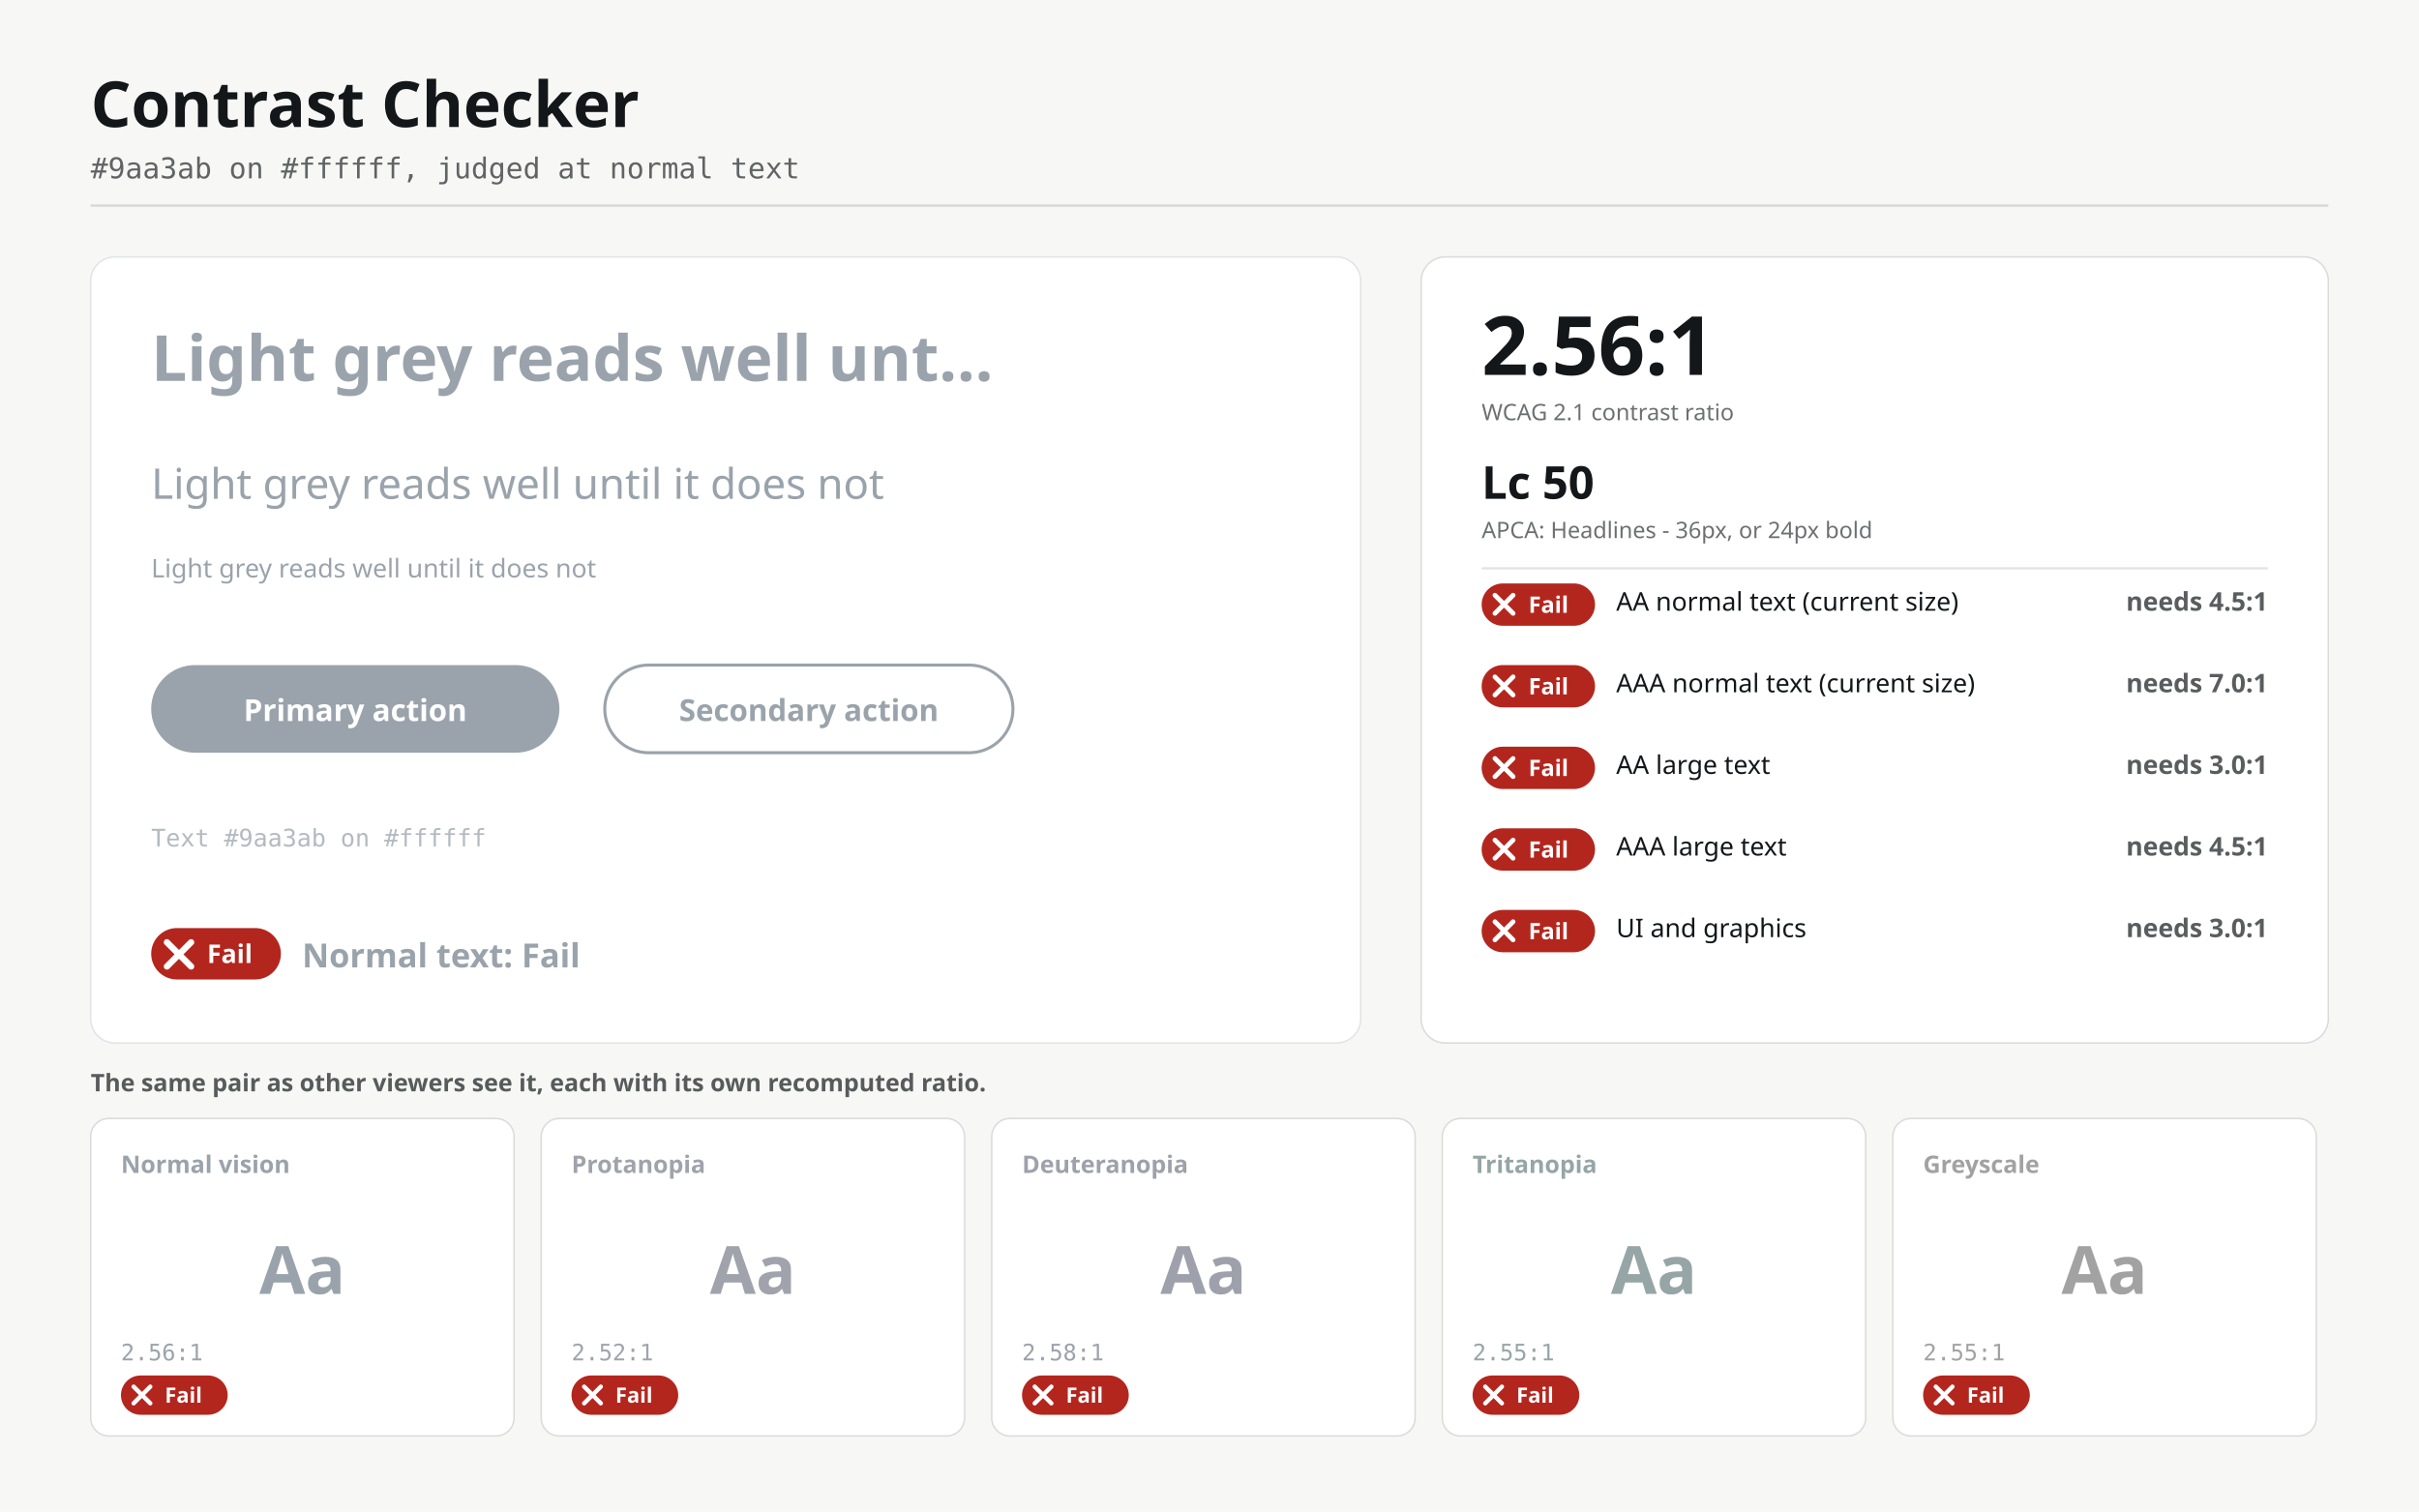
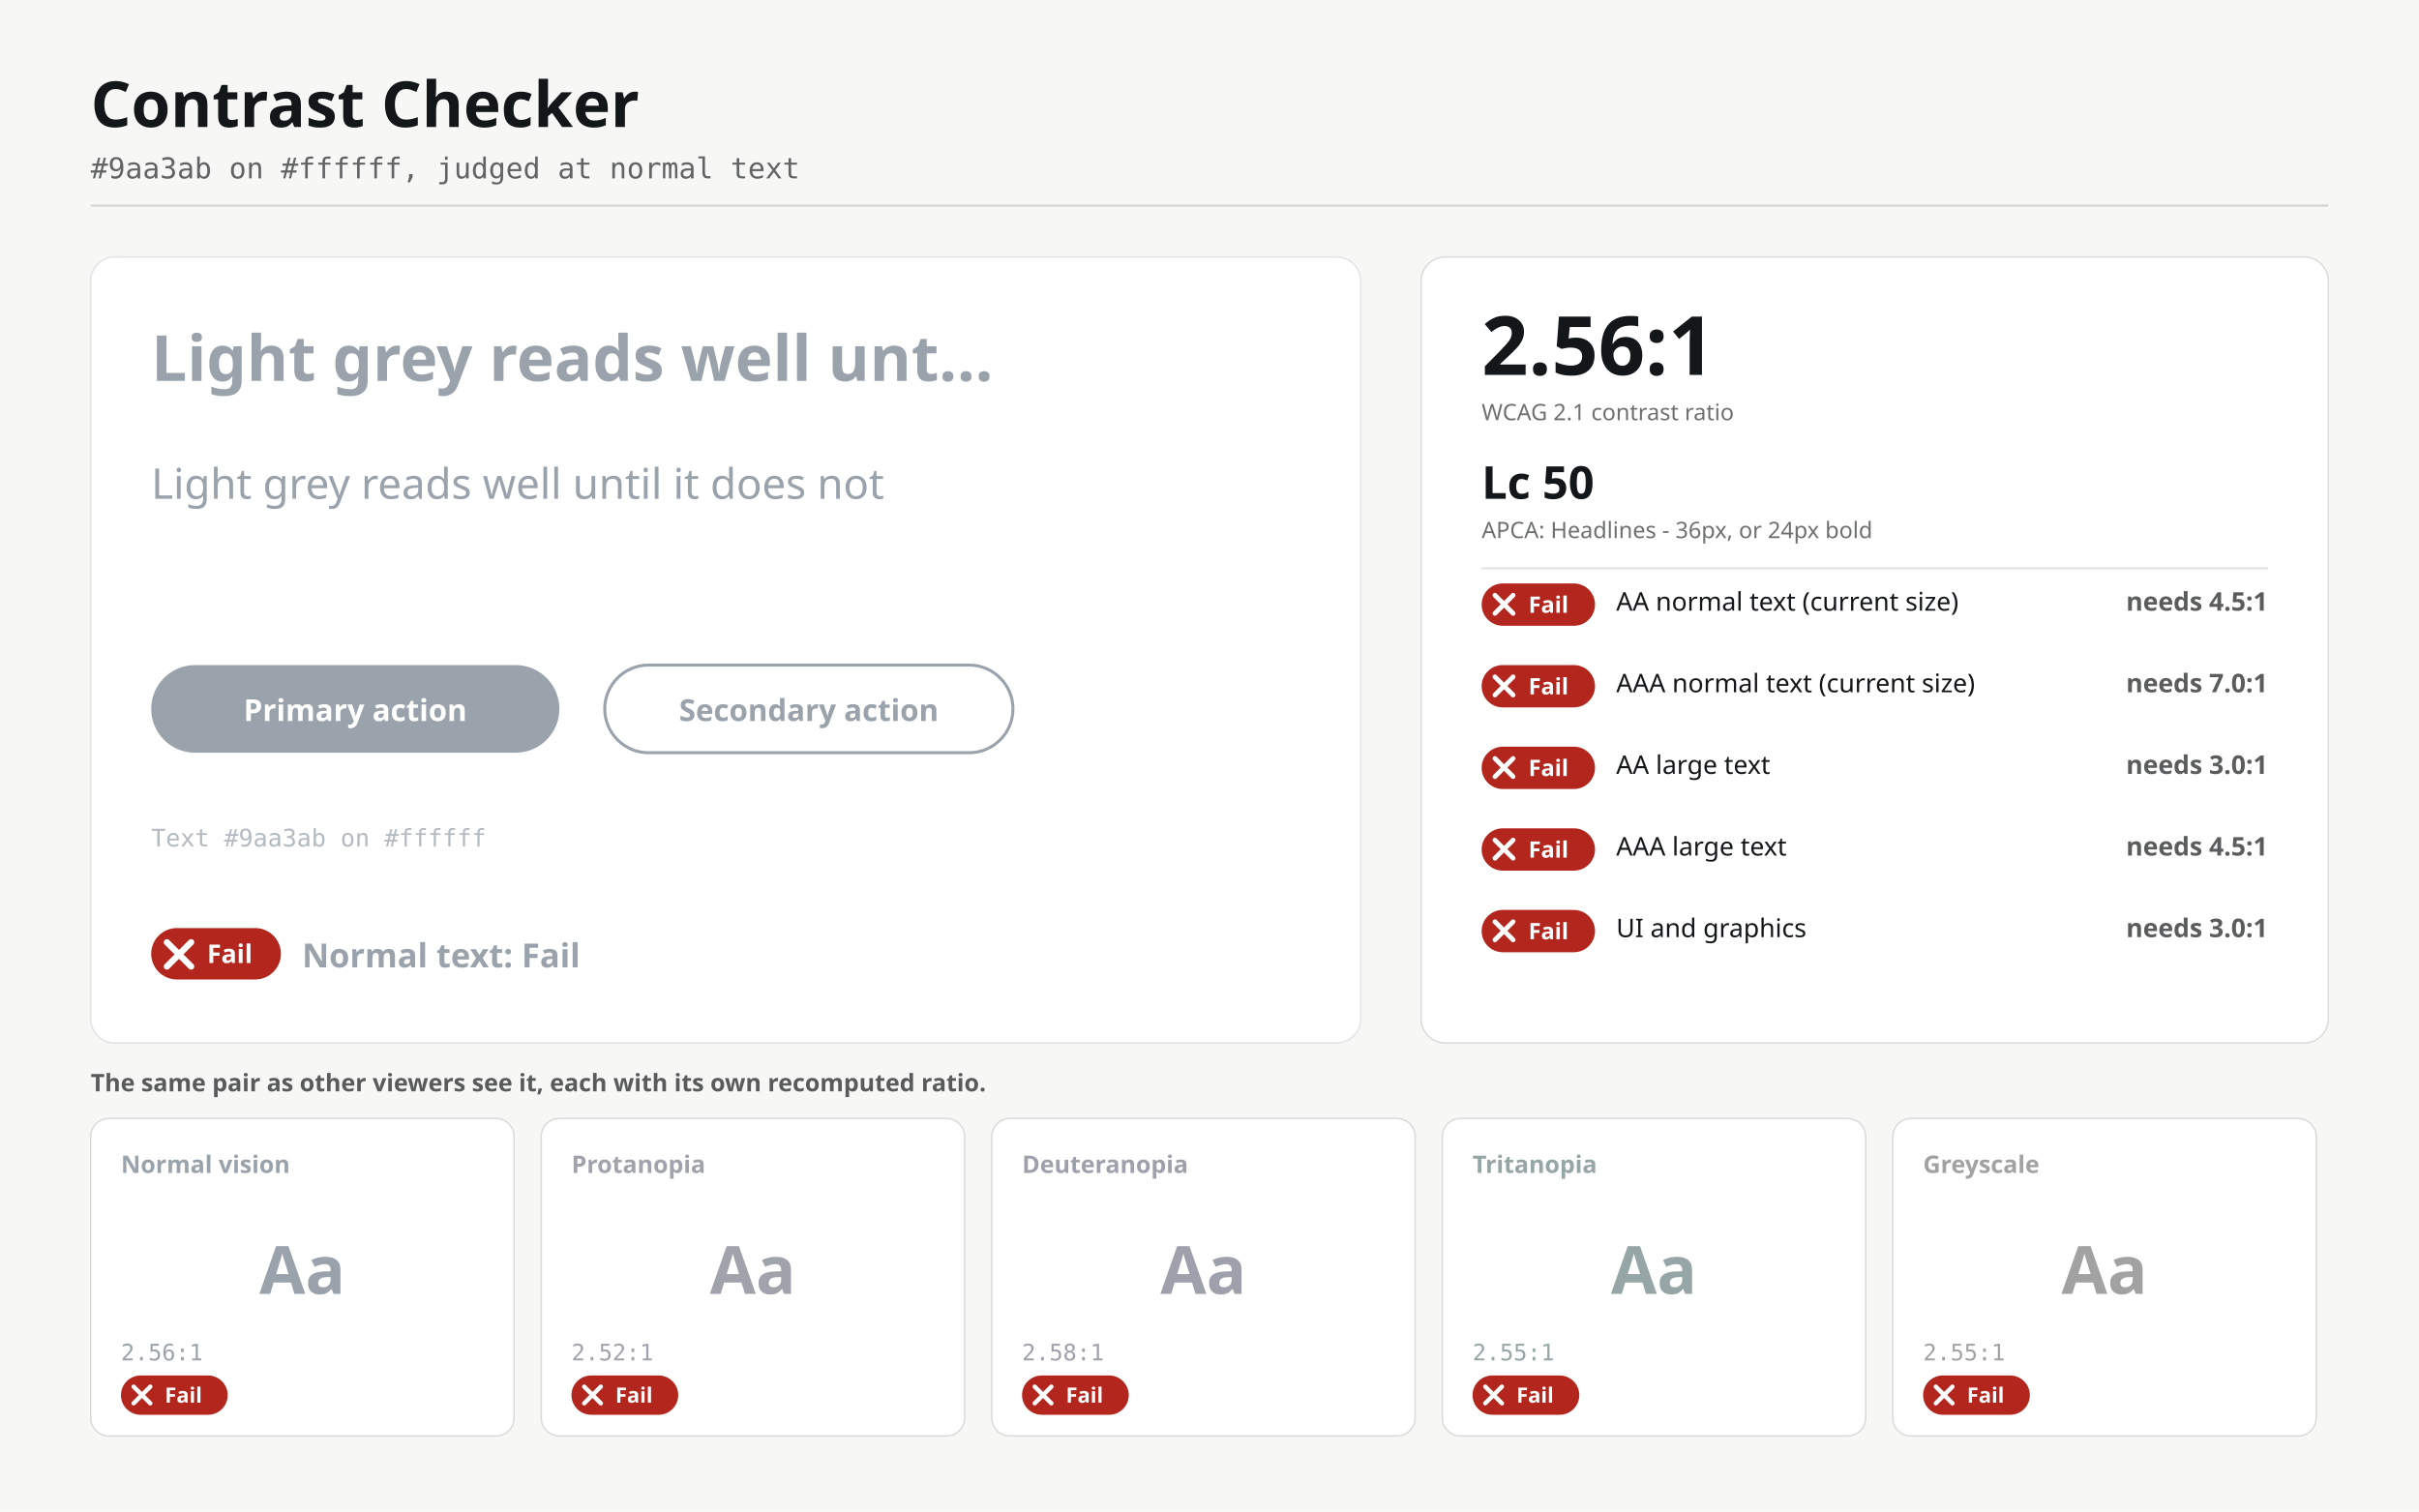
<svg xmlns="http://www.w3.org/2000/svg" width="1600" height="1000" viewBox="0 0 1600 1000">
  <path fill="#fff" d="M0 0h1600v1000H0z" />
-   <svg width="1600" height="1000" aria-label="Contrast and colour-vision check sheet" class="cx-svg" color="#030711" viewBox="0 0 1600 1000">
+   <svg width="1600" height="1000" aria-label="Contrast and colour-vision check sheet" class="cx-svg" color="#030711" style="width:100%;height:auto;display:block" viewBox="0 0 1600 1000">
    <path fill="#f7f7f5" d="M0 0h1600v1000H0z" style="fill:#f7f7f5" />
    <text x="60" y="84" fill="#14171a" font-family="SUSE, system-ui, sans-serif" font-size="42" font-weight="700" style="fill:#14171a;font-family:SUSE,ui-sans-serif,system-ui,sans-serif;font-size:42px;font-weight:700">Contrast Checker</text>
    <text x="60" y="118" fill="#14171a" fill-opacity=".66" class="cx-mono" font-family="ui-monospace, Menlo, Consolas, monospace" font-size="19" style="fill:#14171a;fill-opacity:.66;font-family:&quot;SUSE Mono&quot;,&quot;Roboto Mono&quot;,ui-monospace,monospace;font-size:19px">#9aa3ab on #ffffff, judged at normal text</text>
    <path stroke="#14171a" stroke-opacity=".14" stroke-width="1.5" d="M60 136h1480" style="stroke:#14171a;stroke-opacity:.14;stroke-width:1.5px" />
    <rect width="840" height="520" x="60" y="170" fill="#fff" rx="16" style="fill:#fff" />
    <rect width="840" height="520" x="60" y="170" fill="none" stroke="#9aa3ab" stroke-opacity=".25" rx="16" style="fill:none;stroke:#9aa3ab;stroke-opacity:.25" />
    <text x="100" y="252" fill="#9aa3ab" font-family="SUSE, system-ui, sans-serif" font-size="42" font-weight="700" style="fill:#9aa3ab;font-family:SUSE,ui-sans-serif,system-ui,sans-serif;font-size:42px;font-weight:700">Light grey reads well unt…</text>
    <text x="100" y="330" fill="#9aa3ab" font-family="SUSE, system-ui, sans-serif" font-size="28" style="fill:#9aa3ab;font-family:SUSE,ui-sans-serif,system-ui,sans-serif;font-size:28px">Light grey reads well until it does not</text>
-     <text x="100" y="382" fill="#9aa3ab" font-family="SUSE, system-ui, sans-serif" font-size="17" style="fill:#9aa3ab;font-family:SUSE,ui-sans-serif,system-ui,sans-serif;font-size:17px">Light grey reads well until it does not</text>
    <rect width="270" height="58" x="100" y="440" fill="#9aa3ab" rx="29" style="fill:#9aa3ab" />
    <text x="235" y="477" fill="#fff" font-family="SUSE, system-ui, sans-serif" font-size="20" font-weight="600" style="fill:#fff;font-family:SUSE,ui-sans-serif,system-ui,sans-serif;font-size:20px;font-weight:600;text-anchor:middle" text-anchor="middle">Primary action</text>
    <rect width="270" height="58" x="400" y="440" fill="none" stroke="#9aa3ab" stroke-width="2" rx="29" style="fill:none;stroke:#9aa3ab;stroke-width:2px" />
    <text x="535" y="477" fill="#9aa3ab" font-family="SUSE, system-ui, sans-serif" font-size="20" font-weight="600" style="fill:#9aa3ab;font-family:SUSE,ui-sans-serif,system-ui,sans-serif;font-size:20px;font-weight:600;text-anchor:middle" text-anchor="middle">Secondary action</text>
    <text x="100" y="560" fill="#9aa3ab" fill-opacity=".75" class="cx-mono" font-family="ui-monospace, Menlo, Consolas, monospace" font-size="16" style="fill:#9aa3ab;fill-opacity:.75;font-family:&quot;SUSE Mono&quot;,&quot;Roboto Mono&quot;,ui-monospace,monospace;font-size:16px">Text #9aa3ab on #ffffff</text>
    <rect width="85.8" height="34" x="100" y="614" fill="#b3261e" rx="17" style="fill:#b3261e" />
    <path fill="none" stroke="#fff" stroke-linecap="round" stroke-linejoin="round" stroke-width="2.6" d="m4 4 10 10m0-10L4 14" style="fill:none;stroke:#fff;stroke-width:2.6px;stroke-linecap:round;stroke-linejoin:round" transform="matrix(1.6 0 0 1.6 104 617)" />
    <text x="137" y="637.1" fill="#fff" font-family="SUSE, system-ui, sans-serif" font-size="17" font-weight="700" style="fill:#fff;font-family:SUSE,ui-sans-serif,system-ui,sans-serif;font-size:17px;font-weight:700">Fail</text>
    <text x="199.8" y="640" fill="#9aa3ab" font-family="SUSE, system-ui, sans-serif" font-size="22" font-weight="600" style="fill:#9aa3ab;font-family:SUSE,ui-sans-serif,system-ui,sans-serif;font-size:22px;font-weight:600">Normal text: Fail</text>
    <rect width="600" height="520" x="940" y="170" fill="#fff" stroke="#14171a" stroke-opacity=".14" rx="16" style="fill:#fff;stroke:#14171a;stroke-opacity:.14" />
    <text x="980" y="248" fill="#14171a" font-family="SUSE, system-ui, sans-serif" font-size="54" font-weight="700" style="fill:#14171a;font-family:SUSE,ui-sans-serif,system-ui,sans-serif;font-size:54px;font-weight:700">2.56:1</text>
    <text x="980" y="278" fill="#14171a" fill-opacity=".62" font-family="SUSE, system-ui, sans-serif" font-size="15" style="fill:#14171a;fill-opacity:.62;font-family:SUSE,ui-sans-serif,system-ui,sans-serif;font-size:15px">WCAG 2.1 contrast ratio</text>
    <text x="980" y="330" fill="#14171a" font-family="SUSE, system-ui, sans-serif" font-size="30" font-weight="600" style="fill:#14171a;font-family:SUSE,ui-sans-serif,system-ui,sans-serif;font-size:30px;font-weight:600">Lc 50</text>
    <text x="980" y="356" fill="#14171a" fill-opacity=".62" font-family="SUSE, system-ui, sans-serif" font-size="15" style="fill:#14171a;fill-opacity:.62;font-family:SUSE,ui-sans-serif,system-ui,sans-serif;font-size:15px">APCA: Headlines - 36px, or 24px bold</text>
    <path stroke="#14171a" stroke-opacity=".12" stroke-width="1.5" d="M980 376h520" style="stroke:#14171a;stroke-opacity:.12;stroke-width:1.5px" />
    <rect width="75" height="28" x="980" y="386" fill="#b3261e" rx="14" style="fill:#b3261e" />
    <path fill="none" stroke="#fff" stroke-linecap="round" stroke-linejoin="round" stroke-width="2.6" d="m4 4 10 10m0-10L4 14" style="fill:none;stroke:#fff;stroke-width:2.6px;stroke-linecap:round;stroke-linejoin:round" transform="matrix(1.2 0 0 1.2 984 389)" />
    <text x="1011" y="405.4" fill="#fff" font-family="SUSE, system-ui, sans-serif" font-size="15" font-weight="700" style="fill:#fff;font-family:SUSE,ui-sans-serif,system-ui,sans-serif;font-size:15px;font-weight:700">Fail</text>
    <text x="1069" y="404" fill="#14171a" font-family="SUSE, system-ui, sans-serif" font-size="17" style="fill:#14171a;font-family:SUSE,ui-sans-serif,system-ui,sans-serif;font-size:17px">AA normal text (current size)</text>
    <text x="1500" y="404" fill="#14171a" fill-opacity=".7" font-family="SUSE, system-ui, sans-serif" font-size="17" font-weight="600" style="fill:#14171a;fill-opacity:.7;font-family:SUSE,ui-sans-serif,system-ui,sans-serif;font-size:17px;font-weight:600;text-anchor:end" text-anchor="end">needs 4.5:1</text>
    <rect width="75" height="28" x="980" y="440" fill="#b3261e" rx="14" style="fill:#b3261e" />
    <path fill="none" stroke="#fff" stroke-linecap="round" stroke-linejoin="round" stroke-width="2.6" d="m4 4 10 10m0-10L4 14" style="fill:none;stroke:#fff;stroke-width:2.6px;stroke-linecap:round;stroke-linejoin:round" transform="matrix(1.2 0 0 1.2 984 443)" />
    <text x="1011" y="459.4" fill="#fff" font-family="SUSE, system-ui, sans-serif" font-size="15" font-weight="700" style="fill:#fff;font-family:SUSE,ui-sans-serif,system-ui,sans-serif;font-size:15px;font-weight:700">Fail</text>
    <text x="1069" y="458" fill="#14171a" font-family="SUSE, system-ui, sans-serif" font-size="17" style="fill:#14171a;font-family:SUSE,ui-sans-serif,system-ui,sans-serif;font-size:17px">AAA normal text (current size)</text>
    <text x="1500" y="458" fill="#14171a" fill-opacity=".7" font-family="SUSE, system-ui, sans-serif" font-size="17" font-weight="600" style="fill:#14171a;fill-opacity:.7;font-family:SUSE,ui-sans-serif,system-ui,sans-serif;font-size:17px;font-weight:600;text-anchor:end" text-anchor="end">needs 7.0:1</text>
    <rect width="75" height="28" x="980" y="494" fill="#b3261e" rx="14" style="fill:#b3261e" />
    <path fill="none" stroke="#fff" stroke-linecap="round" stroke-linejoin="round" stroke-width="2.6" d="m4 4 10 10m0-10L4 14" style="fill:none;stroke:#fff;stroke-width:2.6px;stroke-linecap:round;stroke-linejoin:round" transform="matrix(1.2 0 0 1.2 984 497)" />
    <text x="1011" y="513.4" fill="#fff" font-family="SUSE, system-ui, sans-serif" font-size="15" font-weight="700" style="fill:#fff;font-family:SUSE,ui-sans-serif,system-ui,sans-serif;font-size:15px;font-weight:700">Fail</text>
    <text x="1069" y="512" fill="#14171a" font-family="SUSE, system-ui, sans-serif" font-size="17" style="fill:#14171a;font-family:SUSE,ui-sans-serif,system-ui,sans-serif;font-size:17px">AA large text</text>
    <text x="1500" y="512" fill="#14171a" fill-opacity=".7" font-family="SUSE, system-ui, sans-serif" font-size="17" font-weight="600" style="fill:#14171a;fill-opacity:.7;font-family:SUSE,ui-sans-serif,system-ui,sans-serif;font-size:17px;font-weight:600;text-anchor:end" text-anchor="end">needs 3.0:1</text>
    <rect width="75" height="28" x="980" y="548" fill="#b3261e" rx="14" style="fill:#b3261e" />
    <path fill="none" stroke="#fff" stroke-linecap="round" stroke-linejoin="round" stroke-width="2.6" d="m4 4 10 10m0-10L4 14" style="fill:none;stroke:#fff;stroke-width:2.6px;stroke-linecap:round;stroke-linejoin:round" transform="matrix(1.2 0 0 1.2 984 551)" />
    <text x="1011" y="567.4" fill="#fff" font-family="SUSE, system-ui, sans-serif" font-size="15" font-weight="700" style="fill:#fff;font-family:SUSE,ui-sans-serif,system-ui,sans-serif;font-size:15px;font-weight:700">Fail</text>
    <text x="1069" y="566" fill="#14171a" font-family="SUSE, system-ui, sans-serif" font-size="17" style="fill:#14171a;font-family:SUSE,ui-sans-serif,system-ui,sans-serif;font-size:17px">AAA large text</text>
    <text x="1500" y="566" fill="#14171a" fill-opacity=".7" font-family="SUSE, system-ui, sans-serif" font-size="17" font-weight="600" style="fill:#14171a;fill-opacity:.7;font-family:SUSE,ui-sans-serif,system-ui,sans-serif;font-size:17px;font-weight:600;text-anchor:end" text-anchor="end">needs 4.5:1</text>
    <rect width="75" height="28" x="980" y="602" fill="#b3261e" rx="14" style="fill:#b3261e" />
    <path fill="none" stroke="#fff" stroke-linecap="round" stroke-linejoin="round" stroke-width="2.6" d="m4 4 10 10m0-10L4 14" style="fill:none;stroke:#fff;stroke-width:2.6px;stroke-linecap:round;stroke-linejoin:round" transform="matrix(1.2 0 0 1.2 984 605)" />
    <text x="1011" y="621.4" fill="#fff" font-family="SUSE, system-ui, sans-serif" font-size="15" font-weight="700" style="fill:#fff;font-family:SUSE,ui-sans-serif,system-ui,sans-serif;font-size:15px;font-weight:700">Fail</text>
    <text x="1069" y="620" fill="#14171a" font-family="SUSE, system-ui, sans-serif" font-size="17" style="fill:#14171a;font-family:SUSE,ui-sans-serif,system-ui,sans-serif;font-size:17px">UI and graphics</text>
    <text x="1500" y="620" fill="#14171a" fill-opacity=".7" font-family="SUSE, system-ui, sans-serif" font-size="17" font-weight="600" style="fill:#14171a;fill-opacity:.7;font-family:SUSE,ui-sans-serif,system-ui,sans-serif;font-size:17px;font-weight:600;text-anchor:end" text-anchor="end">needs 3.0:1</text>
    <text x="60" y="722" fill="#14171a" fill-opacity=".7" font-family="SUSE, system-ui, sans-serif" font-size="16" font-weight="600" style="fill:#14171a;fill-opacity:.7;font-family:SUSE,ui-sans-serif,system-ui,sans-serif;font-size:16px;font-weight:600">The same pair as other viewers see it, each with its own recomputed ratio.</text>
    <rect width="280" height="210" x="60" y="740" fill="#fff" stroke="#14171a" stroke-opacity=".14" rx="12" style="fill:#fff;stroke:#14171a;stroke-opacity:.14" />
    <text x="80" y="776" fill="#9aa3ab" font-family="SUSE, system-ui, sans-serif" font-size="16" font-weight="600" style="fill:#9aa3ab;font-family:SUSE,ui-sans-serif,system-ui,sans-serif;font-size:16px;font-weight:600">Normal vision</text>
    <text x="200" y="856" fill="#9aa3ab" font-family="SUSE, system-ui, sans-serif" font-size="44" font-weight="700" style="fill:#9aa3ab;font-family:SUSE,ui-sans-serif,system-ui,sans-serif;font-size:44px;font-weight:700;text-anchor:middle" text-anchor="middle">Aa</text>
    <text x="80" y="900" fill="#9aa3ab" class="cx-mono" font-family="ui-monospace, Menlo, Consolas, monospace" font-size="15" style="fill:#9aa3ab;font-family:&quot;SUSE Mono&quot;,&quot;Roboto Mono&quot;,ui-monospace,monospace;font-size:15px">2.56:1</text>
    <rect width="70.6" height="26" x="80" y="910" fill="#b3261e" rx="13" style="fill:#b3261e" />
    <path fill="none" stroke="#fff" stroke-linecap="round" stroke-linejoin="round" stroke-width="2.6" d="m4 4 10 10m0-10L4 14" style="fill:none;stroke:#fff;stroke-width:2.6px;stroke-linecap:round;stroke-linejoin:round" transform="matrix(1.1 0 0 1.1 84 913)" />
    <text x="109" y="928" fill="#fff" font-family="SUSE, system-ui, sans-serif" font-size="14" font-weight="700" style="fill:#fff;font-family:SUSE,ui-sans-serif,system-ui,sans-serif;font-size:14px;font-weight:700">Fail</text>
    <rect width="280" height="210" x="358" y="740" fill="#fff" stroke="#14171a" stroke-opacity=".14" rx="12" style="fill:#fff;stroke:#14171a;stroke-opacity:.14" />
    <text x="378" y="776" fill="#a0a3ab" font-family="SUSE, system-ui, sans-serif" font-size="16" font-weight="600" style="fill:#a0a3ab;font-family:SUSE,ui-sans-serif,system-ui,sans-serif;font-size:16px;font-weight:600">Protanopia</text>
    <text x="498" y="856" fill="#a0a3ab" font-family="SUSE, system-ui, sans-serif" font-size="44" font-weight="700" style="fill:#a0a3ab;font-family:SUSE,ui-sans-serif,system-ui,sans-serif;font-size:44px;font-weight:700;text-anchor:middle" text-anchor="middle">Aa</text>
    <text x="378" y="900" fill="#a0a3ab" class="cx-mono" font-family="ui-monospace, Menlo, Consolas, monospace" font-size="15" style="fill:#a0a3ab;font-family:&quot;SUSE Mono&quot;,&quot;Roboto Mono&quot;,ui-monospace,monospace;font-size:15px">2.52:1</text>
    <rect width="70.6" height="26" x="378" y="910" fill="#b3261e" rx="13" style="fill:#b3261e" />
    <path fill="none" stroke="#fff" stroke-linecap="round" stroke-linejoin="round" stroke-width="2.6" d="m4 4 10 10m0-10L4 14" style="fill:none;stroke:#fff;stroke-width:2.6px;stroke-linecap:round;stroke-linejoin:round" transform="matrix(1.1 0 0 1.1 382 913)" />
    <text x="407" y="928" fill="#fff" font-family="SUSE, system-ui, sans-serif" font-size="14" font-weight="700" style="fill:#fff;font-family:SUSE,ui-sans-serif,system-ui,sans-serif;font-size:14px;font-weight:700">Fail</text>
    <rect width="280" height="210" x="656" y="740" fill="#fff" stroke="#14171a" stroke-opacity=".14" rx="12" style="fill:#fff;stroke:#14171a;stroke-opacity:.14" />
    <text x="676" y="776" fill="#9ea1ab" font-family="SUSE, system-ui, sans-serif" font-size="16" font-weight="600" style="fill:#9ea1ab;font-family:SUSE,ui-sans-serif,system-ui,sans-serif;font-size:16px;font-weight:600">Deuteranopia</text>
    <text x="796" y="856" fill="#9ea1ab" font-family="SUSE, system-ui, sans-serif" font-size="44" font-weight="700" style="fill:#9ea1ab;font-family:SUSE,ui-sans-serif,system-ui,sans-serif;font-size:44px;font-weight:700;text-anchor:middle" text-anchor="middle">Aa</text>
    <text x="676" y="900" fill="#9ea1ab" class="cx-mono" font-family="ui-monospace, Menlo, Consolas, monospace" font-size="15" style="fill:#9ea1ab;font-family:&quot;SUSE Mono&quot;,&quot;Roboto Mono&quot;,ui-monospace,monospace;font-size:15px">2.58:1</text>
    <rect width="70.6" height="26" x="676" y="910" fill="#b3261e" rx="13" style="fill:#b3261e" />
    <path fill="none" stroke="#fff" stroke-linecap="round" stroke-linejoin="round" stroke-width="2.6" d="m4 4 10 10m0-10L4 14" style="fill:none;stroke:#fff;stroke-width:2.6px;stroke-linecap:round;stroke-linejoin:round" transform="matrix(1.1 0 0 1.1 680 913)" />
    <text x="705" y="928" fill="#fff" font-family="SUSE, system-ui, sans-serif" font-size="14" font-weight="700" style="fill:#fff;font-family:SUSE,ui-sans-serif,system-ui,sans-serif;font-size:14px;font-weight:700">Fail</text>
    <rect width="280" height="210" x="954" y="740" fill="#fff" stroke="#14171a" stroke-opacity=".14" rx="12" style="fill:#fff;stroke:#14171a;stroke-opacity:.14" />
    <text x="974" y="776" fill="#96a5a5" font-family="SUSE, system-ui, sans-serif" font-size="16" font-weight="600" style="fill:#96a5a5;font-family:SUSE,ui-sans-serif,system-ui,sans-serif;font-size:16px;font-weight:600">Tritanopia</text>
    <text x="1094" y="856" fill="#96a5a5" font-family="SUSE, system-ui, sans-serif" font-size="44" font-weight="700" style="fill:#96a5a5;font-family:SUSE,ui-sans-serif,system-ui,sans-serif;font-size:44px;font-weight:700;text-anchor:middle" text-anchor="middle">Aa</text>
    <text x="974" y="900" fill="#96a5a5" class="cx-mono" font-family="ui-monospace, Menlo, Consolas, monospace" font-size="15" style="fill:#96a5a5;font-family:&quot;SUSE Mono&quot;,&quot;Roboto Mono&quot;,ui-monospace,monospace;font-size:15px">2.55:1</text>
    <rect width="70.6" height="26" x="974" y="910" fill="#b3261e" rx="13" style="fill:#b3261e" />
    <path fill="none" stroke="#fff" stroke-linecap="round" stroke-linejoin="round" stroke-width="2.6" d="m4 4 10 10m0-10L4 14" style="fill:none;stroke:#fff;stroke-width:2.6px;stroke-linecap:round;stroke-linejoin:round" transform="matrix(1.1 0 0 1.1 978 913)" />
    <text x="1003" y="928" fill="#fff" font-family="SUSE, system-ui, sans-serif" font-size="14" font-weight="700" style="fill:#fff;font-family:SUSE,ui-sans-serif,system-ui,sans-serif;font-size:14px;font-weight:700">Fail</text>
    <rect width="280" height="210" x="1252" y="740" fill="#fff" stroke="#14171a" stroke-opacity=".14" rx="12" style="fill:#fff;stroke:#14171a;stroke-opacity:.14" />
    <text x="1272" y="776" fill="#a2a2a2" font-family="SUSE, system-ui, sans-serif" font-size="16" font-weight="600" style="fill:#a2a2a2;font-family:SUSE,ui-sans-serif,system-ui,sans-serif;font-size:16px;font-weight:600">Greyscale</text>
    <text x="1392" y="856" fill="#a2a2a2" font-family="SUSE, system-ui, sans-serif" font-size="44" font-weight="700" style="fill:#a2a2a2;font-family:SUSE,ui-sans-serif,system-ui,sans-serif;font-size:44px;font-weight:700;text-anchor:middle" text-anchor="middle">Aa</text>
    <text x="1272" y="900" fill="#a2a2a2" class="cx-mono" font-family="ui-monospace, Menlo, Consolas, monospace" font-size="15" style="fill:#a2a2a2;font-family:&quot;SUSE Mono&quot;,&quot;Roboto Mono&quot;,ui-monospace,monospace;font-size:15px">2.55:1</text>
    <rect width="70.6" height="26" x="1272" y="910" fill="#b3261e" rx="13" style="fill:#b3261e" />
    <path fill="none" stroke="#fff" stroke-linecap="round" stroke-linejoin="round" stroke-width="2.6" d="m4 4 10 10m0-10L4 14" style="fill:none;stroke:#fff;stroke-width:2.6px;stroke-linecap:round;stroke-linejoin:round" transform="matrix(1.1 0 0 1.1 1276 913)" />
    <text x="1301" y="928" fill="#fff" font-family="SUSE, system-ui, sans-serif" font-size="14" font-weight="700" style="fill:#fff;font-family:SUSE,ui-sans-serif,system-ui,sans-serif;font-size:14px;font-weight:700">Fail</text>
  </svg>
</svg>
